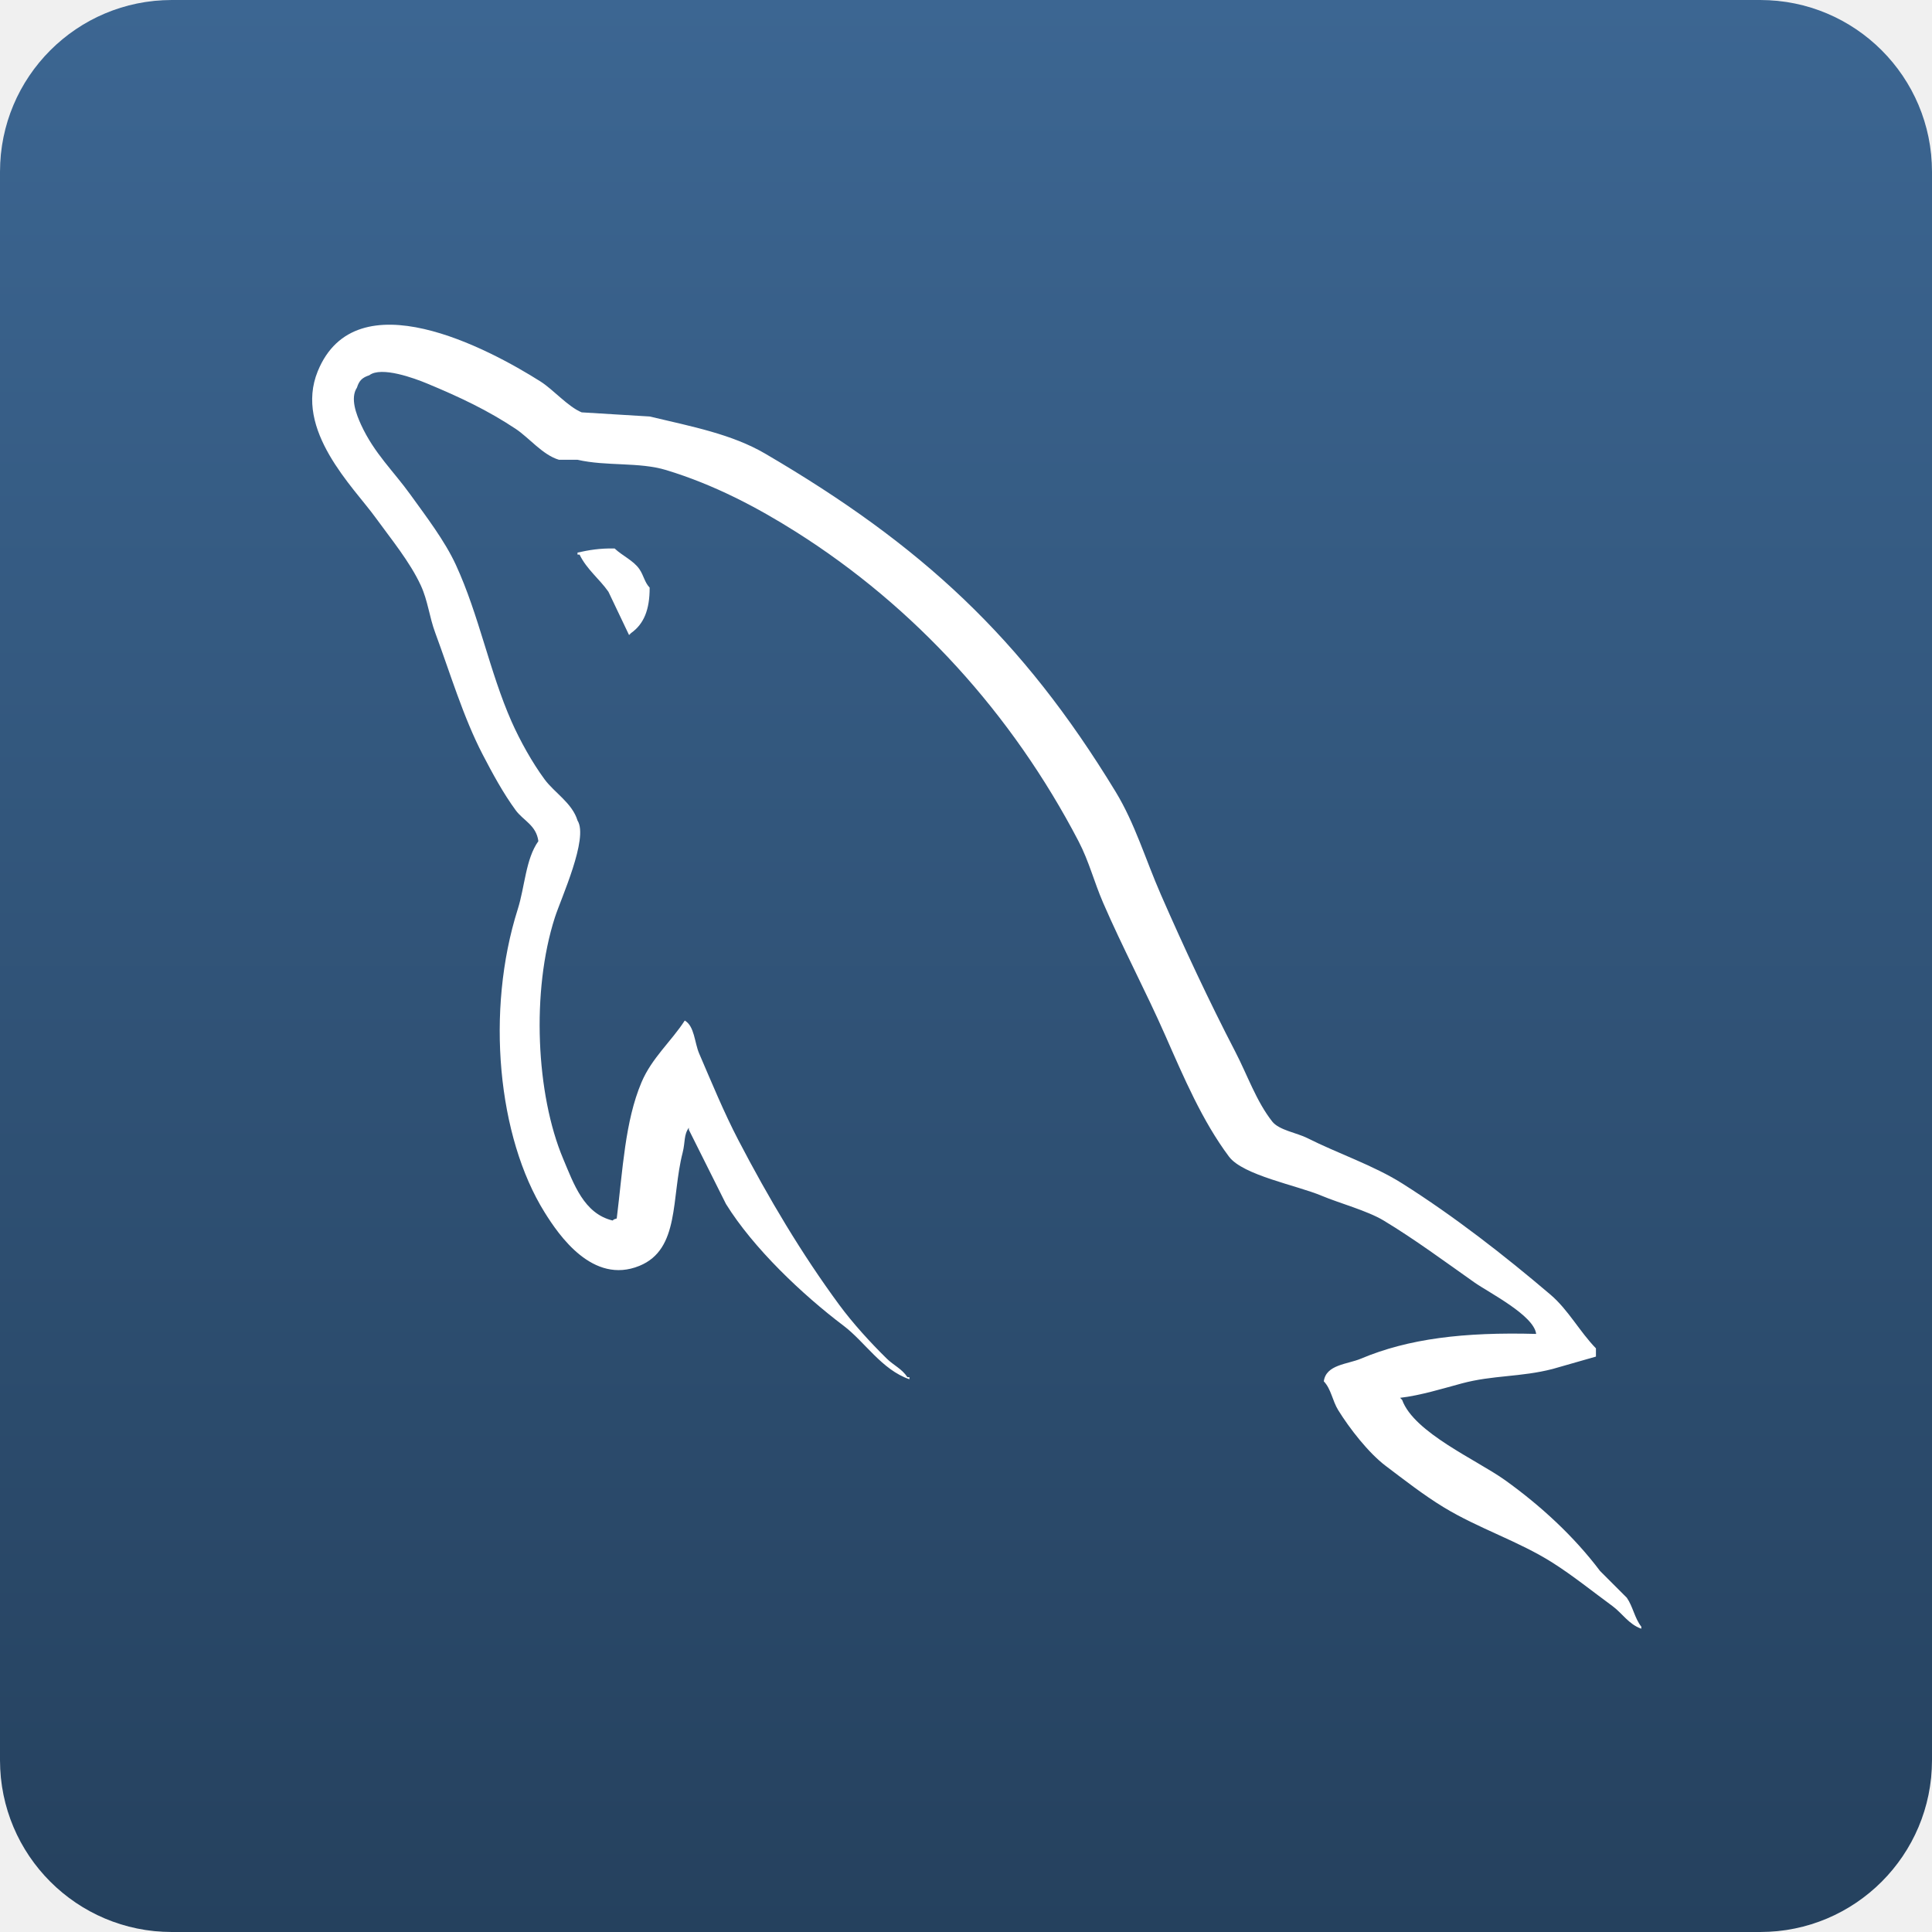
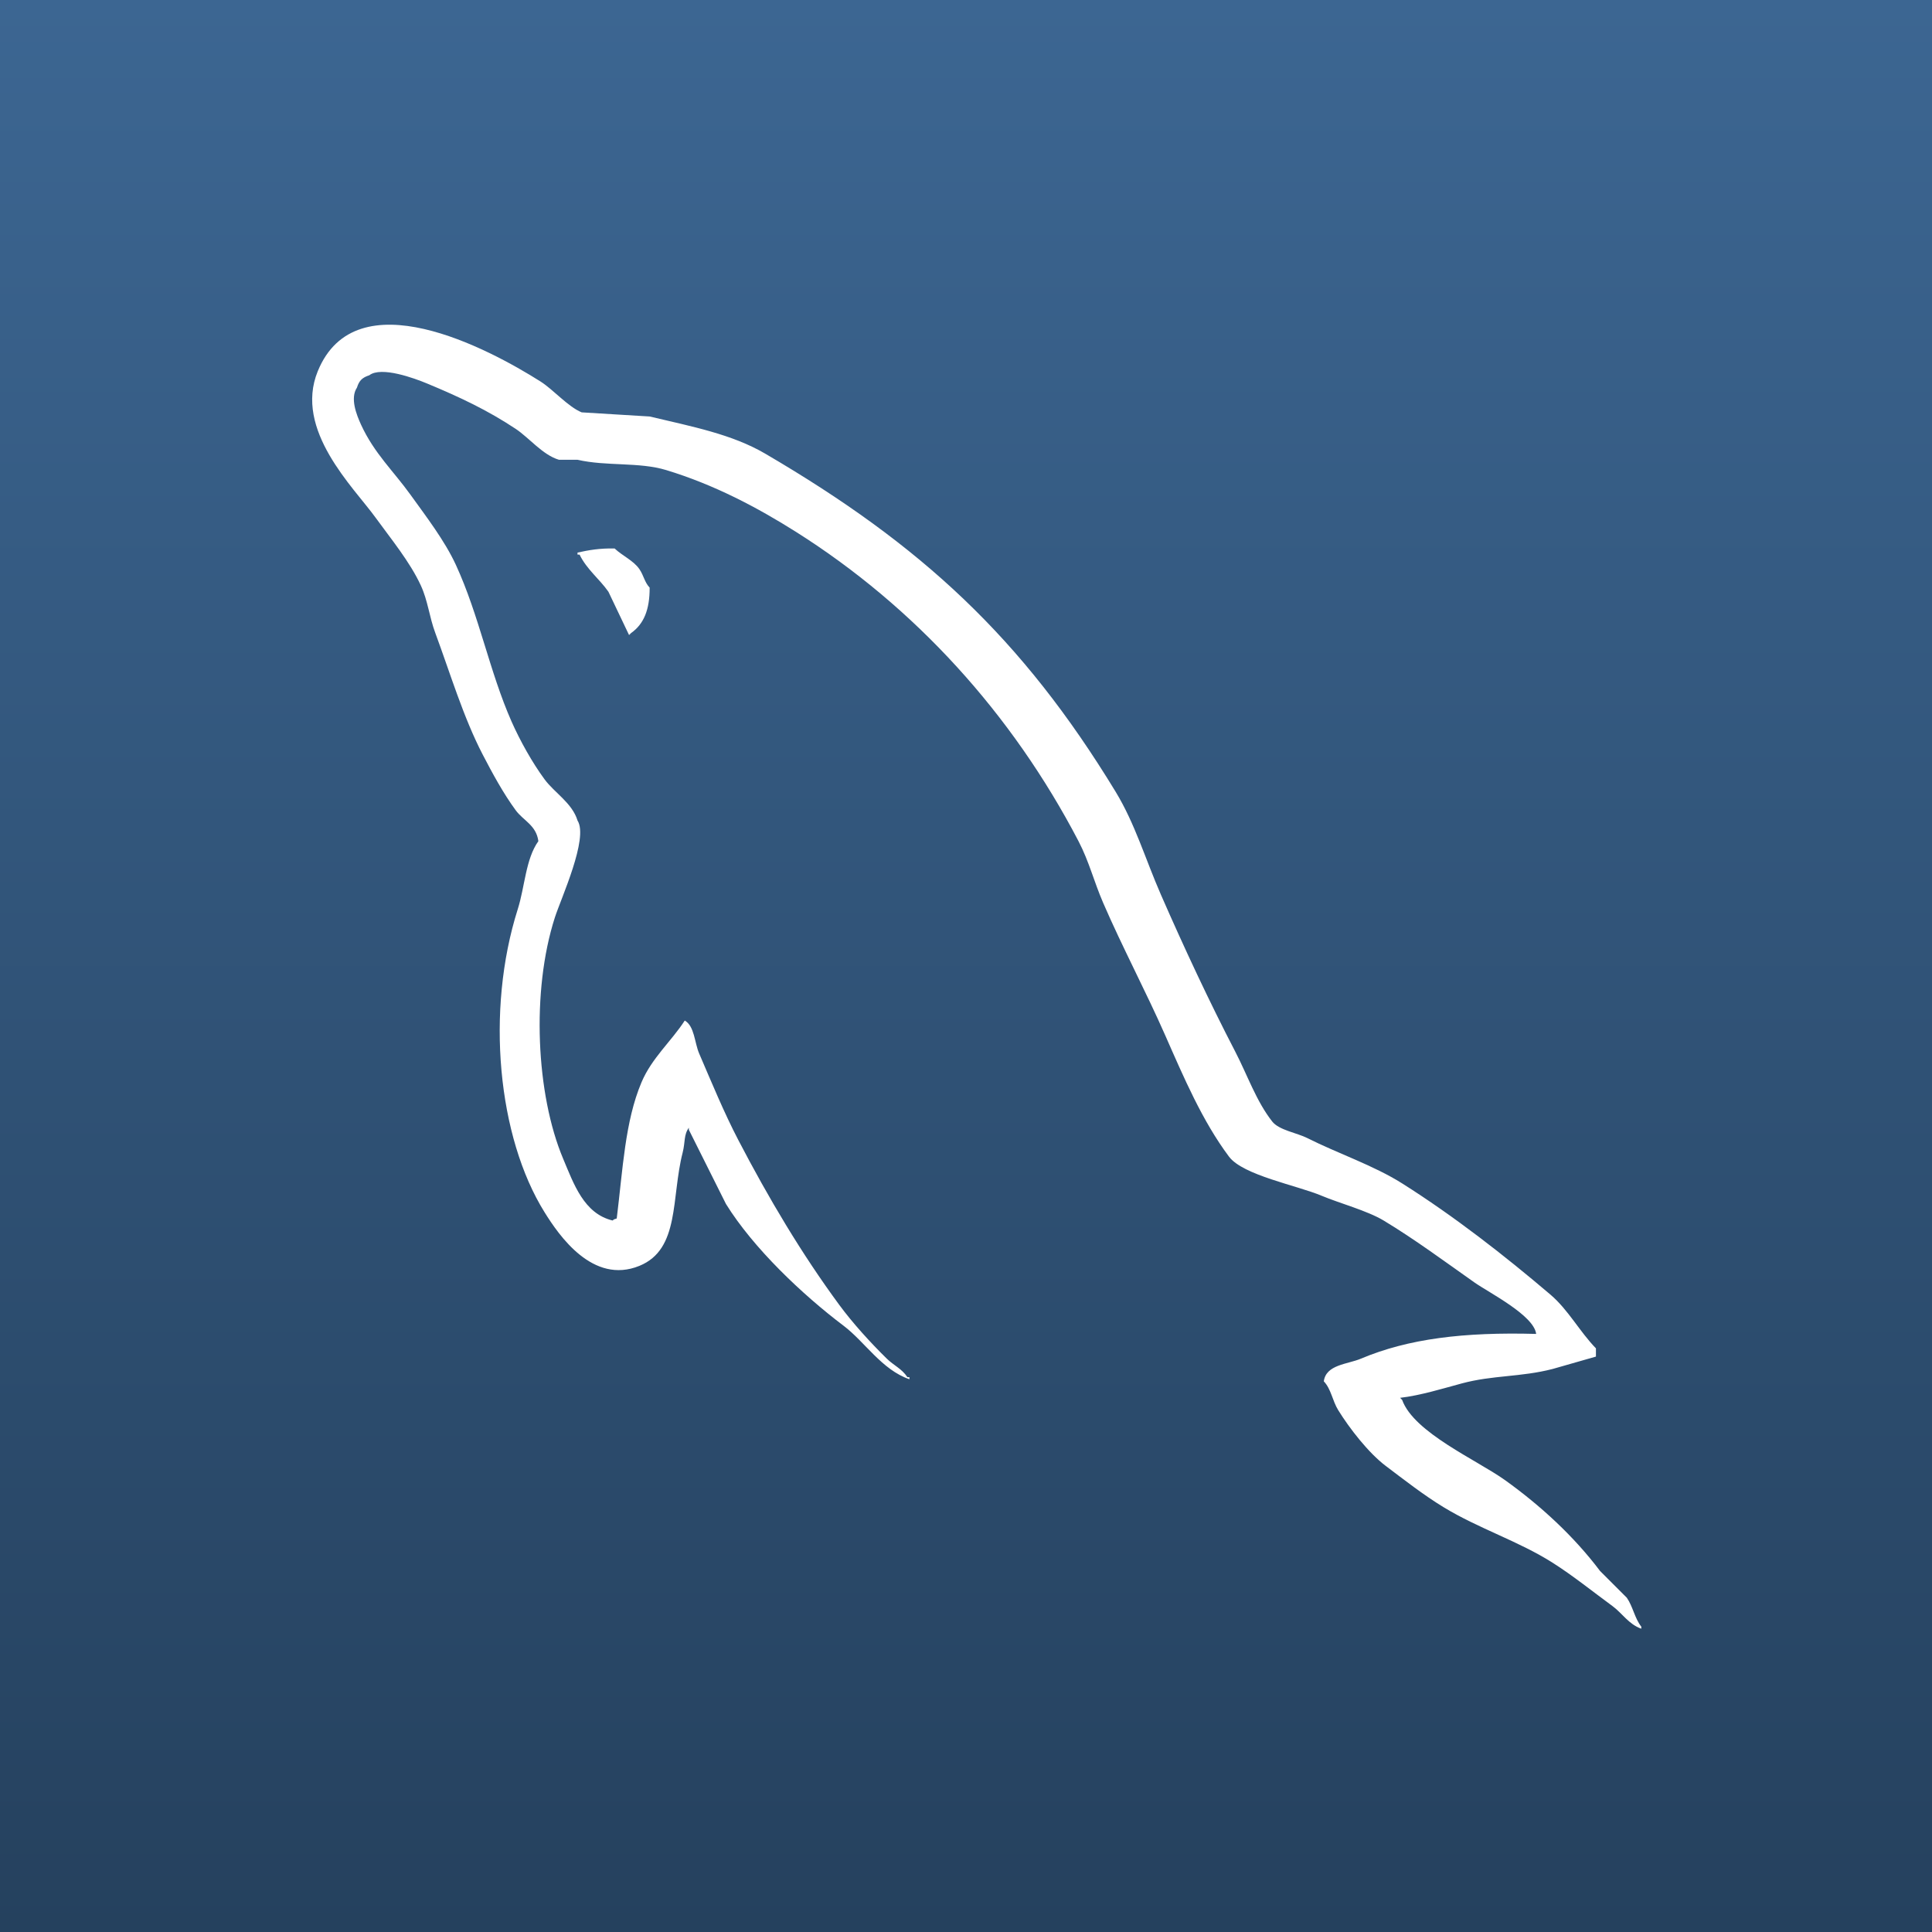
<svg xmlns="http://www.w3.org/2000/svg" width="90" height="90" viewBox="0 0 90 90" fill="none">
-   <rect width="90" height="90" rx="8" fill="white" />
-   <rect width="90" height="90" rx="8" fill="url(#paint0_linear_3063_6180)" />
+   <rect width="90" height="90" fill="white" />
+   <rect width="90" height="90" fill="url(#paint0_linear_3063_6180)" />
  <path d="M71.56 62.139C68.183 62.047 65.603 62.362 63.397 63.292C62.771 63.556 61.771 63.563 61.668 64.348C62.013 64.709 62.066 65.249 62.34 65.692C62.867 66.544 63.756 67.687 64.549 68.285C65.416 68.94 66.31 69.639 67.239 70.206C68.892 71.213 70.737 71.789 72.328 72.799C73.266 73.394 74.198 74.144 75.113 74.815C75.566 75.147 75.869 75.664 76.458 75.872V75.776C76.148 75.383 76.069 74.842 75.785 74.431L74.537 73.183C73.316 71.562 71.766 70.139 70.119 68.957C68.805 68.014 65.865 66.74 65.317 65.212L65.222 65.116C66.153 65.011 67.243 64.674 68.103 64.443C69.547 64.056 70.837 64.156 72.328 63.772L74.345 63.195V62.811C73.591 62.038 73.054 61.014 72.232 60.314C70.081 58.483 67.735 56.654 65.318 55.128C63.977 54.283 62.321 53.733 60.9 53.016C60.422 52.774 59.583 52.648 59.267 52.247C58.52 51.296 58.114 50.09 57.539 48.982C56.334 46.661 55.15 44.125 54.082 41.683C53.353 40.017 52.877 38.375 51.969 36.881C47.608 29.711 42.914 25.384 35.643 21.131C34.096 20.226 32.233 19.869 30.264 19.402C29.209 19.338 28.152 19.274 27.096 19.209C26.45 18.941 25.78 18.152 25.175 17.769C22.766 16.247 16.587 12.937 14.804 17.289C13.677 20.036 16.488 22.715 17.492 24.108C18.198 25.083 19.101 26.178 19.605 27.276C19.937 27.998 19.994 28.722 20.278 29.486C20.975 31.367 21.583 33.413 22.486 35.151C22.943 36.031 23.446 36.958 24.023 37.744C24.376 38.227 24.983 38.44 25.079 39.185C24.486 40.014 24.452 41.303 24.119 42.354C22.618 47.087 23.184 52.969 25.368 56.472C26.037 57.548 27.615 59.854 29.785 58.969C31.683 58.196 31.259 55.8 31.802 53.687C31.924 53.208 31.849 52.855 32.09 52.534V52.63L33.819 56.087C35.099 58.148 37.369 60.301 39.293 61.755C40.291 62.508 41.076 63.81 42.366 64.251V64.155H42.27C42.02 63.766 41.629 63.604 41.31 63.291C40.558 62.554 39.723 61.638 39.102 60.794C37.351 58.418 35.805 55.818 34.396 53.112C33.722 51.819 33.137 50.393 32.57 49.078C32.352 48.571 32.355 47.803 31.899 47.541C31.277 48.505 30.362 49.284 29.882 50.422C29.114 52.242 29.015 54.46 28.73 56.761C28.561 56.821 28.636 56.779 28.537 56.856C27.2 56.534 26.73 55.157 26.232 53.975C24.975 50.988 24.741 46.178 25.848 42.739C26.134 41.849 27.428 39.047 26.904 38.225C26.654 37.405 25.829 36.931 25.368 36.304C24.797 35.529 24.227 34.509 23.831 33.615C22.802 31.286 22.321 28.671 21.238 26.317C20.72 25.191 19.844 24.051 19.125 23.051C18.329 21.942 17.437 21.126 16.82 19.786C16.601 19.309 16.303 18.546 16.628 18.057C16.731 17.726 16.878 17.588 17.204 17.481C17.761 17.051 19.313 17.623 19.892 17.864C21.433 18.504 22.718 19.113 24.023 19.978C24.648 20.393 25.282 21.196 26.039 21.418H26.904C28.256 21.729 29.77 21.514 31.034 21.898C33.266 22.576 35.267 23.632 37.084 24.779C42.619 28.275 47.145 33.25 50.241 39.185C50.739 40.141 50.954 41.053 51.393 42.066C52.278 44.111 53.393 46.214 54.273 48.213C55.152 50.207 56.009 52.22 57.251 53.88C57.904 54.752 60.426 55.22 61.573 55.705C62.376 56.044 63.693 56.398 64.454 56.856C65.908 57.733 67.316 58.777 68.68 59.738C69.361 60.218 71.456 61.272 71.56 62.139ZM28.632 25.55C27.928 25.536 27.43 25.626 26.903 25.741V25.837H26.999C27.335 26.527 27.928 26.972 28.343 27.566C28.663 28.239 28.984 28.911 29.304 29.583L29.4 29.488C29.995 29.068 30.267 28.398 30.263 27.374C30.025 27.124 29.99 26.81 29.784 26.51C29.51 26.111 28.979 25.884 28.632 25.55Z" fill="white" />
  <defs>
    <linearGradient id="paint0_linear_3063_6180" x1="45" y1="0" x2="45" y2="90" gradientUnits="userSpaceOnUse">
      <stop stop-color="#3C6692" />
      <stop offset="1" stop-color="#25415E" />
    </linearGradient>
  </defs>
</svg>
